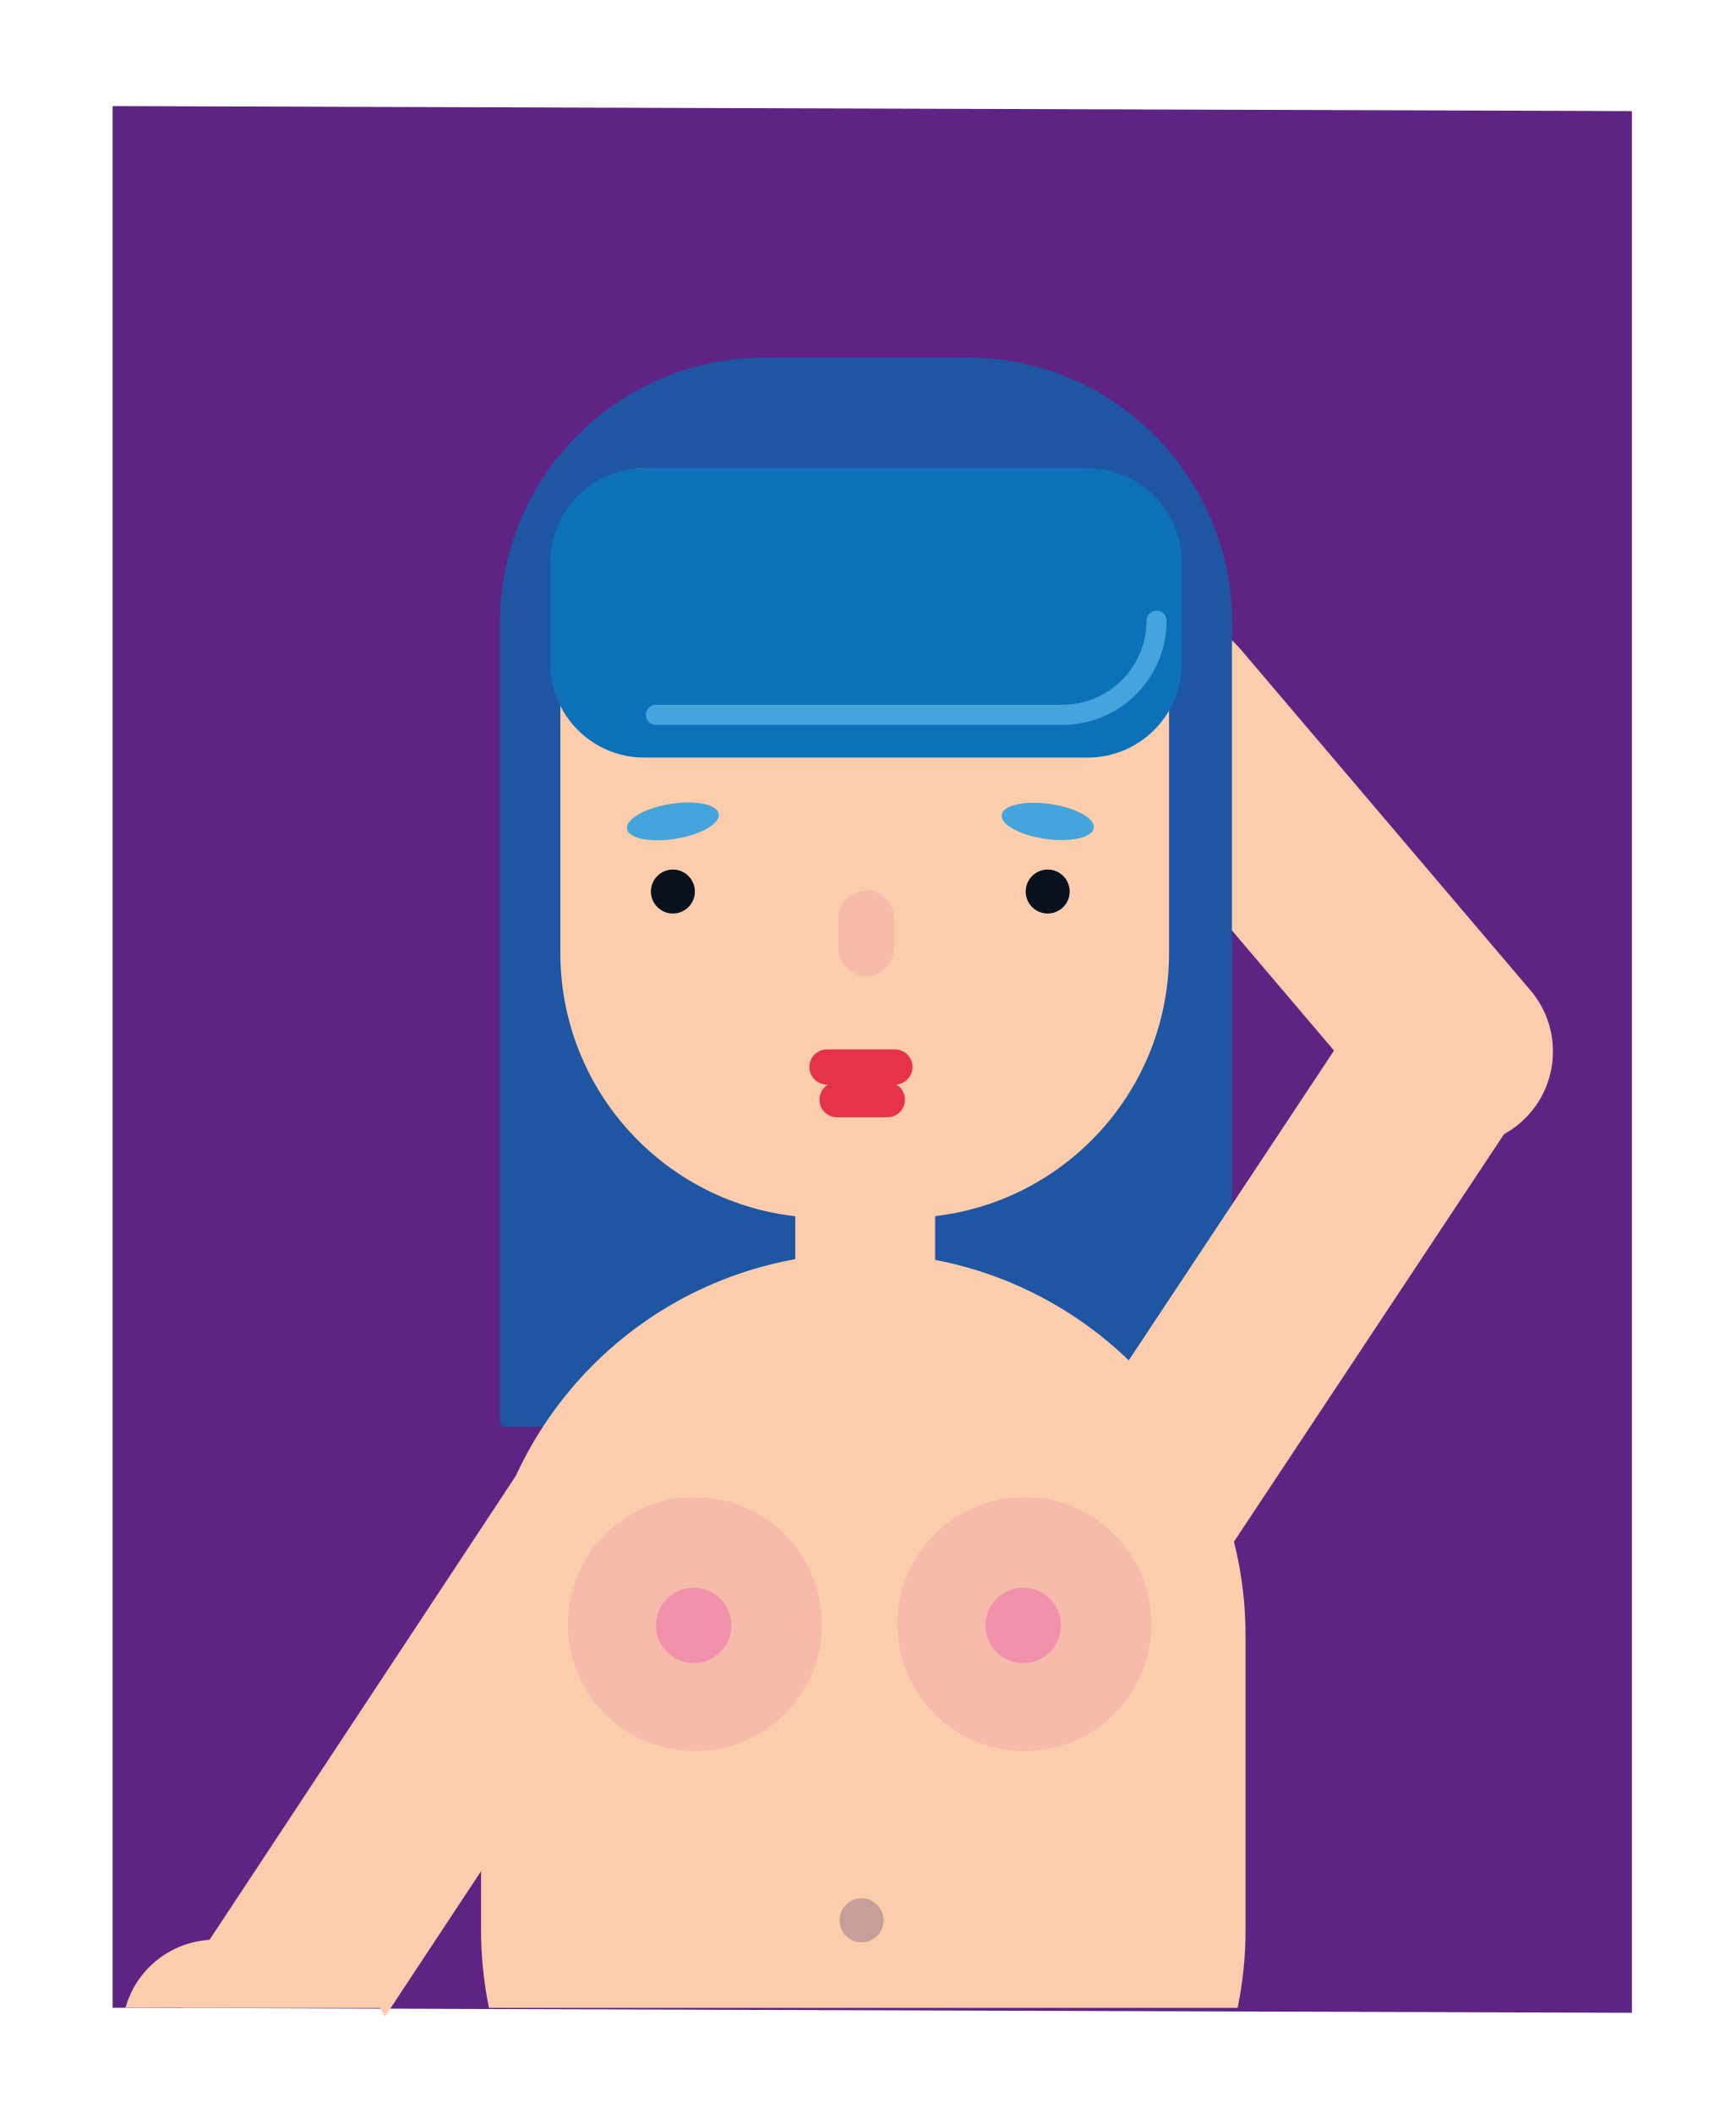
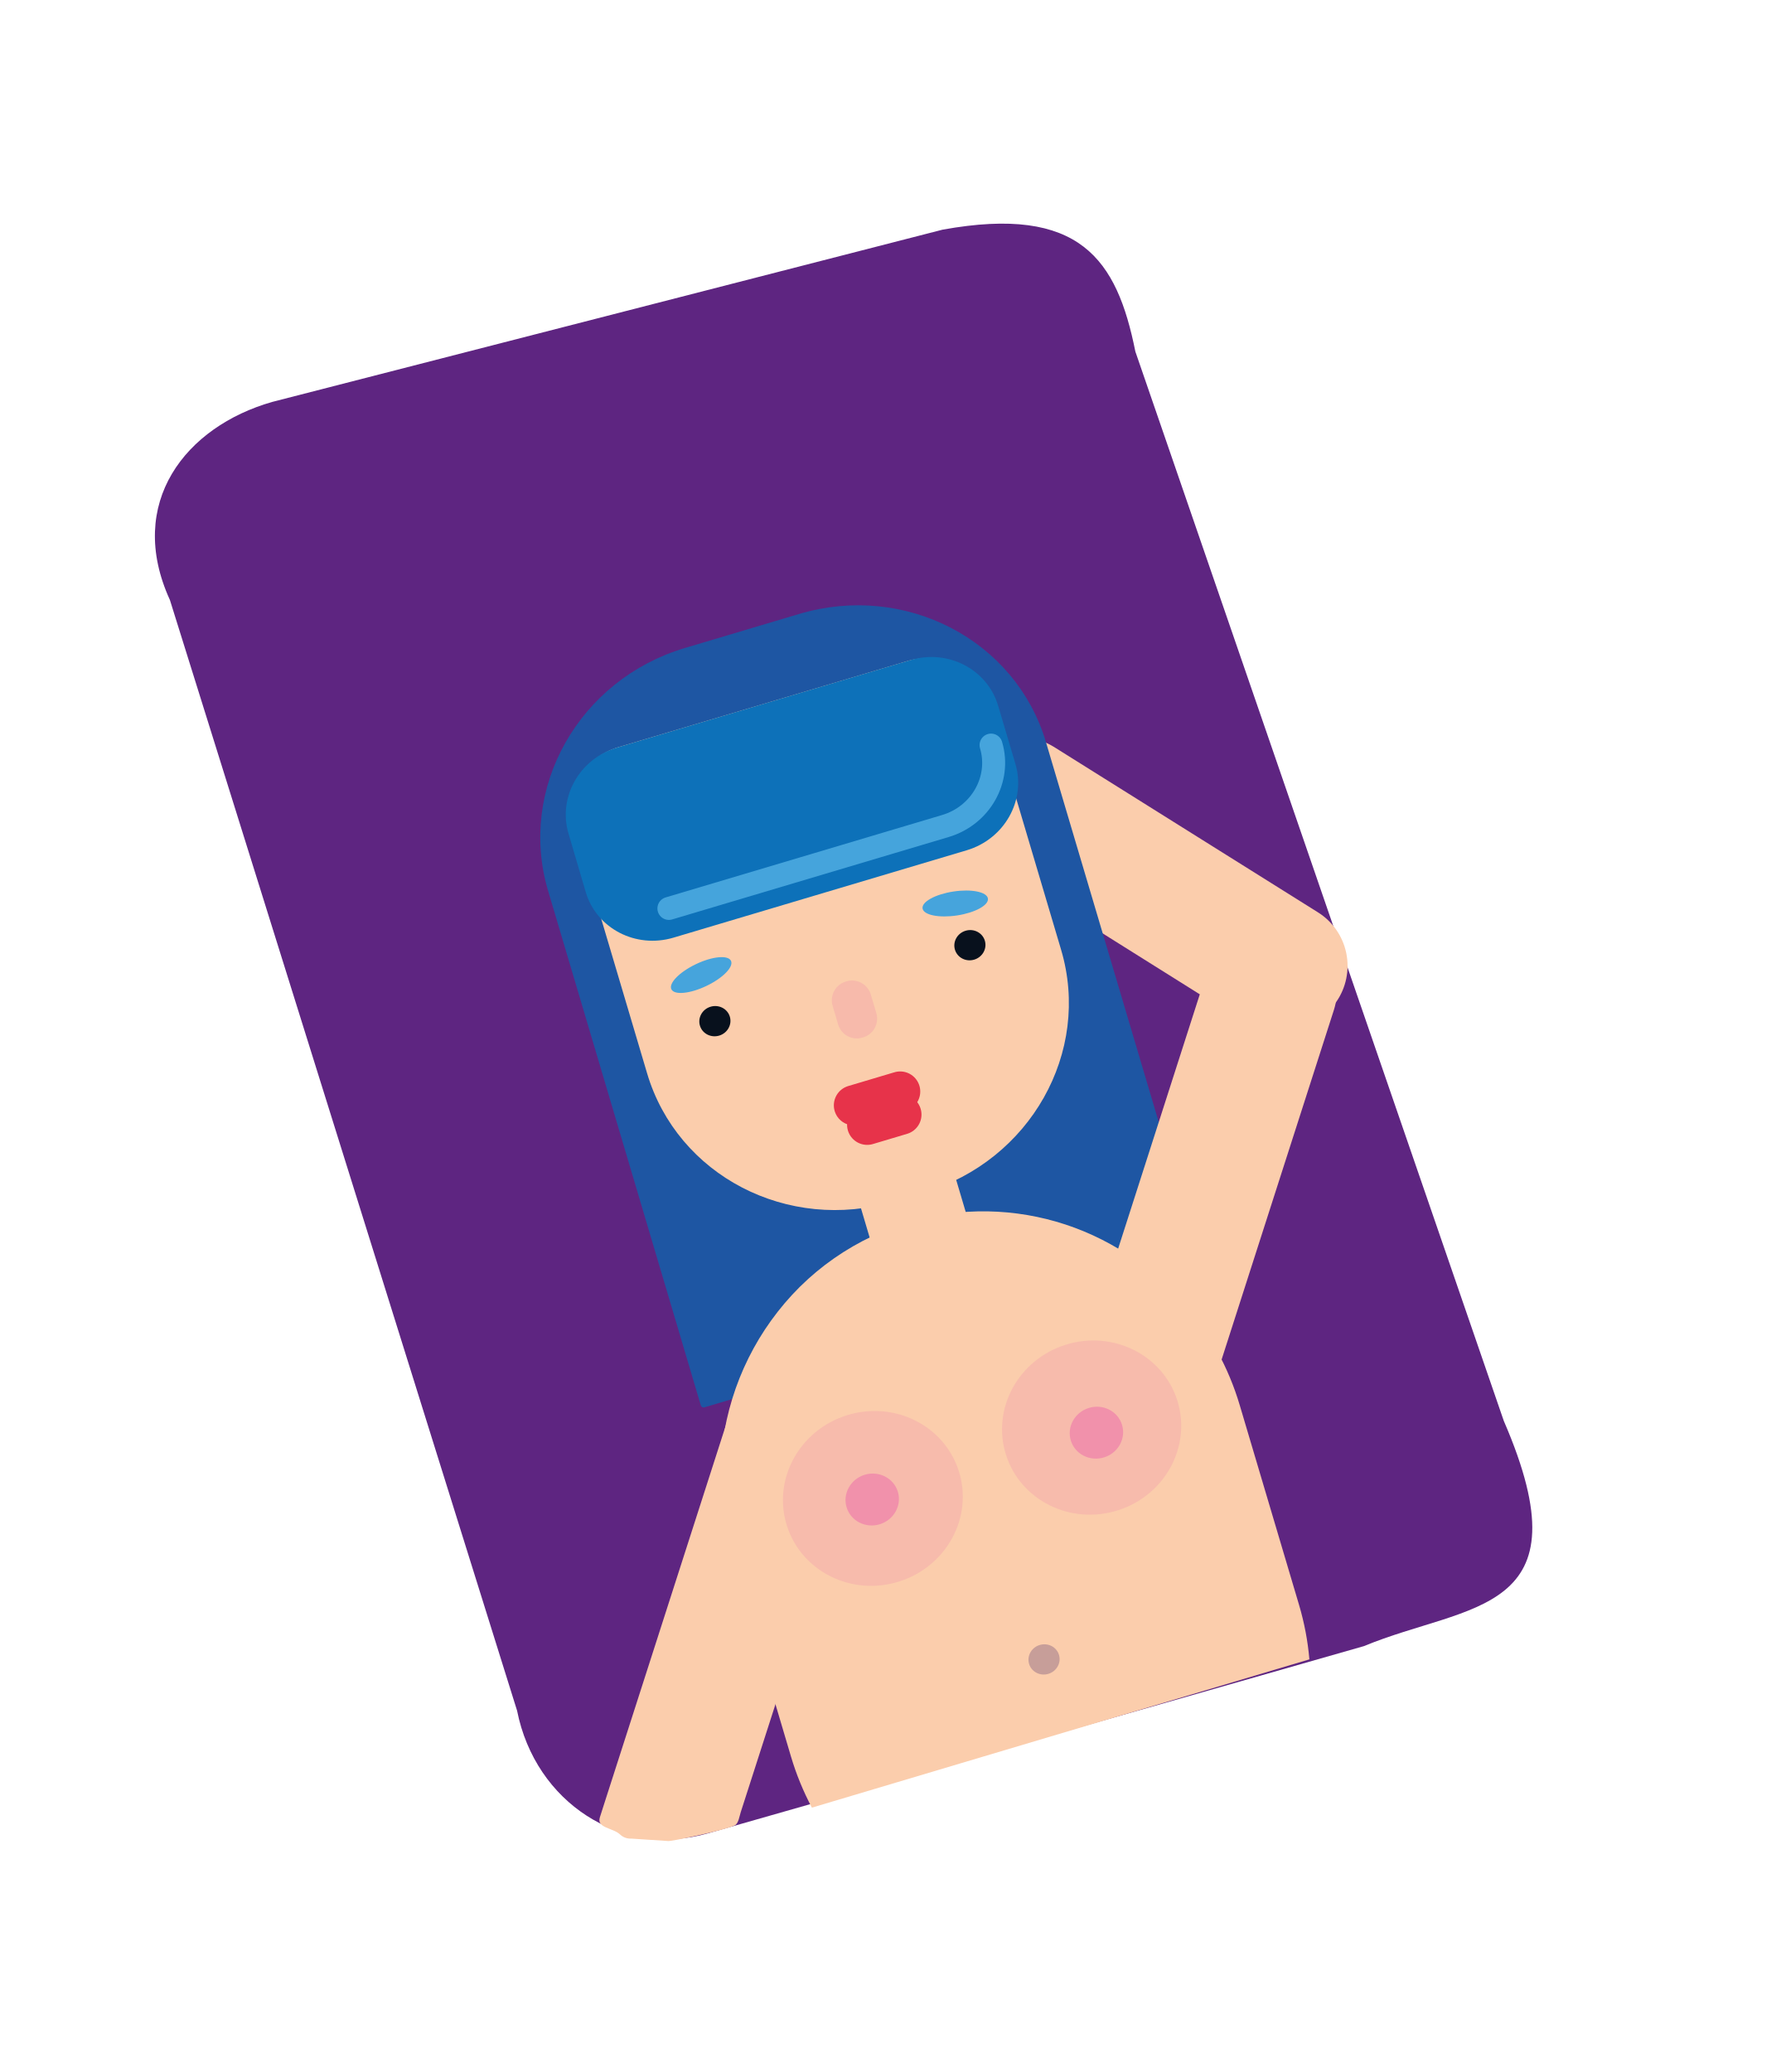
- <svg xmlns="http://www.w3.org/2000/svg" id="Layer_1" data-name="Layer 1" width="690" height="840" viewBox="0 0 690 840">
+ <svg xmlns="http://www.w3.org/2000/svg" id="Layer_1" data-name="Layer 1" width="622.02" height="721.73" viewBox="0 0 622.02 721.73">
  <defs>
-     <style>.cls-1{fill:#5f2483;}.cls-2{fill:#fbcdac;}.cls-3{fill:#1e56a3;}.cls-4{fill:#0d71b9;}.cls-5{fill:#08111d;}.cls-6{fill:#f7baab;}.cls-11,.cls-7{fill:none;stroke-linecap:round;stroke-miterlimit:10;}.cls-7{stroke:#e7334a;stroke-width:14px;}.cls-8{fill:#f7bbac;}.cls-9{fill:#f191ab;}.cls-10{fill:#c79e99;}.cls-11{stroke:#45a4dc;stroke-width:8px;}.cls-12{fill:#46a4dc;}</style>
+     <style>.cls-1{fill:#5e2581;}.cls-2{fill:#fbcdac;}.cls-3{fill:#1e56a3;}.cls-4{fill:#0d71b9;}.cls-5{fill:#08111d;}.cls-6{fill:#f7baab;}.cls-11,.cls-7{fill:none;stroke-linecap:round;stroke-miterlimit:10;}.cls-7{stroke:#e7334a;stroke-width:14px;}.cls-8{fill:#f7bbac;}.cls-9{fill:#f191ab;}.cls-10{fill:#c79e99;}.cls-11{stroke:#45a4dc;stroke-width:8px;}.cls-12{fill:#46a4dc;}</style>
  </defs>
-   <polygon class="cls-1" points="648.76 44.17 648.76 800.17 44.77 798.17 44.77 42.17 648.76 44.17" />
-   <path class="cls-2" d="M309.79,553a37.6,37.6,0,0,1-6.22,20.63l-15.18,23L236,676.08l-44.71,67.71-35.91,54.38L153,801.64a36.54,36.54,0,0,0-2-3.47H72.77A37.31,37.31,0,0,1,79,777.67l4.29-6.5L205.07,586.7h0L218,567.17l12.51-18.95,0,0L241,532.34a37.46,37.46,0,0,1,31.69-16.84h0A37.53,37.53,0,0,1,309.79,553Z" />
-   <rect class="cls-2" x="484.77" y="223.78" width="75.01" height="252.84" rx="37.51" transform="translate(-102.47 421.62) rotate(-40.36)" />
-   <path class="cls-3" d="M198.77,142.17H488.24a1.52,1.52,0,0,1,1.52,1.52V461.85A105.31,105.31,0,0,1,384.45,567.17H304.08A105.31,105.31,0,0,1,198.77,461.85V142.17A0,0,0,0,1,198.77,142.17Z" transform="translate(688.53 709.33) rotate(180)" />
-   <rect class="cls-2" x="288.95" y="450.35" width="110" height="55.62" rx="16.53" transform="translate(822.12 134.21) rotate(90)" />
-   <path class="cls-2" d="M257.07,186.17H430.44a34.32,34.32,0,0,1,34.32,34.32V378.85A105.31,105.31,0,0,1,359.45,484.17H328.08A105.31,105.31,0,0,1,222.77,378.85V220.47a34.3,34.3,0,0,1,34.3-34.3Z" />
-   <rect class="cls-4" x="218.77" y="186.17" width="251" height="115" rx="37.39" />
-   <circle class="cls-5" cx="267.51" cy="354.42" r="8.74" />
-   <circle class="cls-5" cx="416.51" cy="354.42" r="8.74" />
-   <rect class="cls-6" x="333.18" y="353.98" width="22.31" height="34" rx="11.15" />
-   <line class="cls-7" x1="328.77" y1="424.17" x2="355.77" y2="424.17" />
-   <line class="cls-7" x1="332.77" y1="437.17" x2="352.77" y2="437.17" />
-   <path class="cls-2" d="M495.16,650.13V767.21a152.5,152.5,0,0,1-3.15,31H194.39a153.22,153.22,0,0,1-3.15-31V650.13a151.94,151.94,0,0,1,124.9-149.56,151.89,151.89,0,0,1,134.52,42.11l.16.16a153,153,0,0,1,19.72,24.33,151.33,151.33,0,0,1,24.62,83Z" />
-   <rect class="cls-2" x="451.77" y="368.17" width="75.01" height="369" rx="37.51" transform="matrix(0.83, 0.55, -0.55, 0.83, 385.51, -178.13)" />
-   <circle class="cls-8" cx="276.27" cy="645.67" r="50.5" />
-   <circle class="cls-8" cx="407.27" cy="645.67" r="50.5" />
-   <circle class="cls-9" cx="275.77" cy="646.17" r="15" />
-   <circle class="cls-9" cx="406.77" cy="646.17" r="15" />
-   <path class="cls-2" d="M151,798.17H49.89l.22-.73A37,37,0,0,1,96.3,772.69l34.51,10.42A36.89,36.89,0,0,1,151,798.17Z" />
-   <circle class="cls-10" cx="342.51" cy="763.42" r="8.74" />
-   <path class="cls-11" d="M459.77,246.77a37.41,37.41,0,0,1-37.4,37.4H260.77" />
-   <ellipse class="cls-12" cx="267.51" cy="326.53" rx="18.5" ry="7" transform="translate(-49.17 47.42) rotate(-9.28)" />
-   <ellipse class="cls-12" cx="416.51" cy="326.53" rx="7" ry="18.5" transform="translate(34.12 692.43) rotate(-81.83)" />
+   <path class="cls-1" d="M475.13,573.38,246.51,638.63c-30.09,8.57-60-10.67-66.39-42.75L59.19,209c-15.5-33.9,5.53-60.4,35.63-69L328.33,80c47.93-8.69,60.74,10.39,67.16,42.46L523.83,494.94C553.23,562.81,511.41,558.31,475.13,573.38Z" />
+   <path class="cls-2" d="M308.18,462.63a21.73,21.73,0,0,1,.75,8.64,22,22,0,0,1-.93,4.35l-5.12,15.93L285.2,546.64l-15.08,47L258,631.31h0c-.42,1.32-.75,3.81-2,4.49-2.93,1.62-23,5.86-23.43,5.47l-12.69-.84a5.24,5.24,0,0,1-3.84-1.39c-2.48-2.4-8.29-2.24-7.09-6l1.44-4.51L251.5,500.63h0l4.35-13.53,4.21-13.15h0l3.53-11a23.58,23.58,0,0,1,16-15.33h0a23.85,23.85,0,0,1,13.14,0A22.3,22.3,0,0,1,308.18,462.63Z" />
+   <path class="cls-2" d="M465.46,349h0a23.89,23.89,0,0,1-32.25,6.93l-91.83-57.6a22,22,0,0,1-6.48-31.22h0a23.91,23.91,0,0,1,32.25-6.93L459,317.73A22,22,0,0,1,465.46,349Z" />
+   <path class="cls-3" d="M238.6,225.71l39.76-11.85c36.93-11,75.45,9,86,44.69l53.5,180.24L245.38,490.21a1,1,0,0,1-1.25-.65L190.91,310.25C180.32,274.57,201.67,236.71,238.6,225.71Z" />
+   <path class="cls-2" d="M305.56,439.91l-12.79-43.09a10.79,10.79,0,0,1,7.49-13.27l12.17-3.63a10.74,10.74,0,0,1,13.5,7L338.72,430a10.77,10.77,0,0,1-7.48,13.27l-12.17,3.62A10.75,10.75,0,0,1,305.56,439.91Z" />
+   <path class="cls-2" d="M321.94,415.34l-10.55,3.14c-36.93,11-75.45-9-86-44.68l-25.54-86c-3.45-11.62,3.51-23.95,15.54-27.54l100.7-30c12-3.59,24.59,2.93,28,14.56l25.53,86C380.21,366.48,358.86,404.33,321.94,415.34Z" />
+   <path class="cls-4" d="M336.75,296.17,234.59,326.61c-13.11,3.91-26.79-3.19-30.55-15.86l-6-20.37c-3.76-12.67,3.82-26.12,16.93-30l102.16-30.45c13.11-3.91,26.79,3.19,30.55,15.87l6.05,20.36C357.44,278.82,349.86,292.26,336.75,296.17Z" />
+   <ellipse class="cls-5" cx="249.01" cy="355.71" rx="5.44" ry="5.25" transform="translate(-95.52 91.45) rotate(-17.52)" />
+   <ellipse class="cls-5" cx="337.84" cy="329.24" rx="5.44" ry="5.25" transform="translate(-83.43 116.97) rotate(-17.52)" />
+   <path class="cls-6" d="M300.55,361.39h0A6.8,6.8,0,0,1,292,357l-2-6.74a6.84,6.84,0,0,1,4.74-8.41h0a6.83,6.83,0,0,1,8.56,4.45l2,6.73A6.83,6.83,0,0,1,300.55,361.39Z" />
+   <line class="cls-7" x1="297.46" y1="385.01" x2="313.56" y2="380.21" />
+   <line class="cls-7" x1="302.07" y1="391.79" x2="313.99" y2="388.23" />
+   <path class="cls-2" d="M431.87,489.54,452.5,559A95.84,95.84,0,0,1,456.11,578l-173.3,51.65a96.75,96.75,0,0,1-7.29-17.83l-20.63-69.5a95.35,95.35,0,0,1-3.12-40.06,94,94,0,0,1,26.82-54,91.22,91.22,0,0,1,55.12-25.9A91.51,91.51,0,0,1,387,433.48l.12.07A94.34,94.34,0,0,1,424,470.63,95.83,95.83,0,0,1,431.87,489.54Z" />
+   <path class="cls-2" d="M380.84,537.29h0a22.06,22.06,0,0,1-15.22-28l54.62-170.13a23.86,23.86,0,0,1,29.17-15.36h0a22.07,22.07,0,0,1,15.22,28.05L410,521.93A23.84,23.84,0,0,1,380.84,537.29Z" />
+   <ellipse class="cls-8" cx="304.04" cy="521.95" rx="31.42" ry="30.35" transform="translate(-143.01 115.73) rotate(-17.52)" />
+   <ellipse class="cls-8" cx="382.14" cy="498.68" rx="31.42" ry="30.35" transform="matrix(0.95, -0.3, 0.3, 0.95, -132.38, 138.16)" />
+   <ellipse class="cls-9" cx="303.82" cy="522.33" rx="9.33" ry="9.01" transform="translate(-143.14 115.68) rotate(-17.52)" />
+   <ellipse class="cls-9" cx="381.92" cy="499.05" rx="9.33" ry="9.01" transform="translate(-132.51 138.11) rotate(-17.52)" />
+   <ellipse class="cls-10" cx="363.67" cy="578.03" rx="5.44" ry="5.25" transform="translate(-157.13 136.28) rotate(-17.52)" />
+   <path class="cls-11" d="M345.22,259.53c3.54,11.9-3.58,24.52-15.89,28.19L233,316.43" />
+   <ellipse class="cls-12" cx="244.24" cy="339.64" rx="11.5" ry="4.21" transform="translate(-122.35 138.1) rotate(-25.48)" />
+   <ellipse class="cls-12" cx="333.08" cy="313.17" rx="11.5" ry="4.21" transform="matrix(0.99, -0.15, 0.15, 0.99, -43.98, 54.63)" />
</svg>
